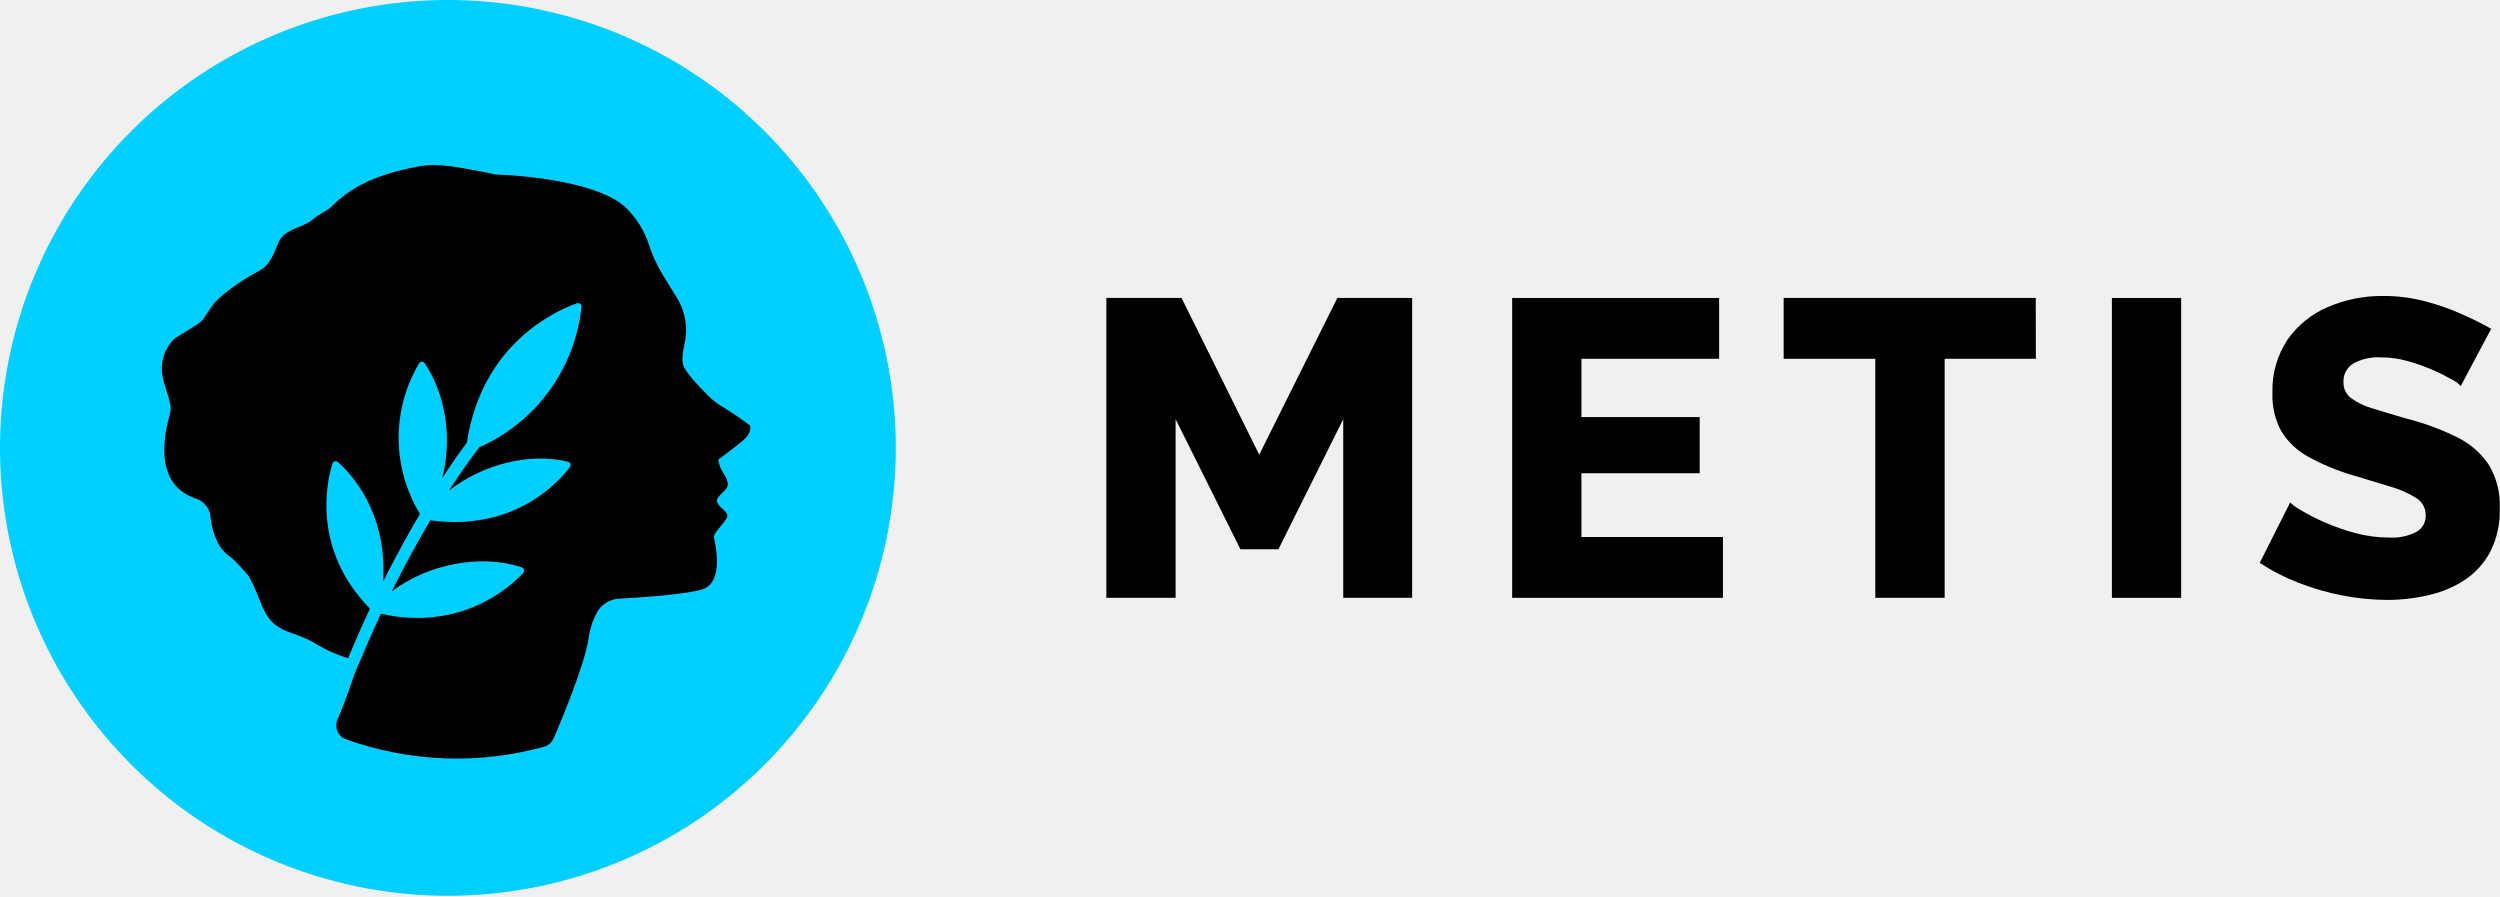
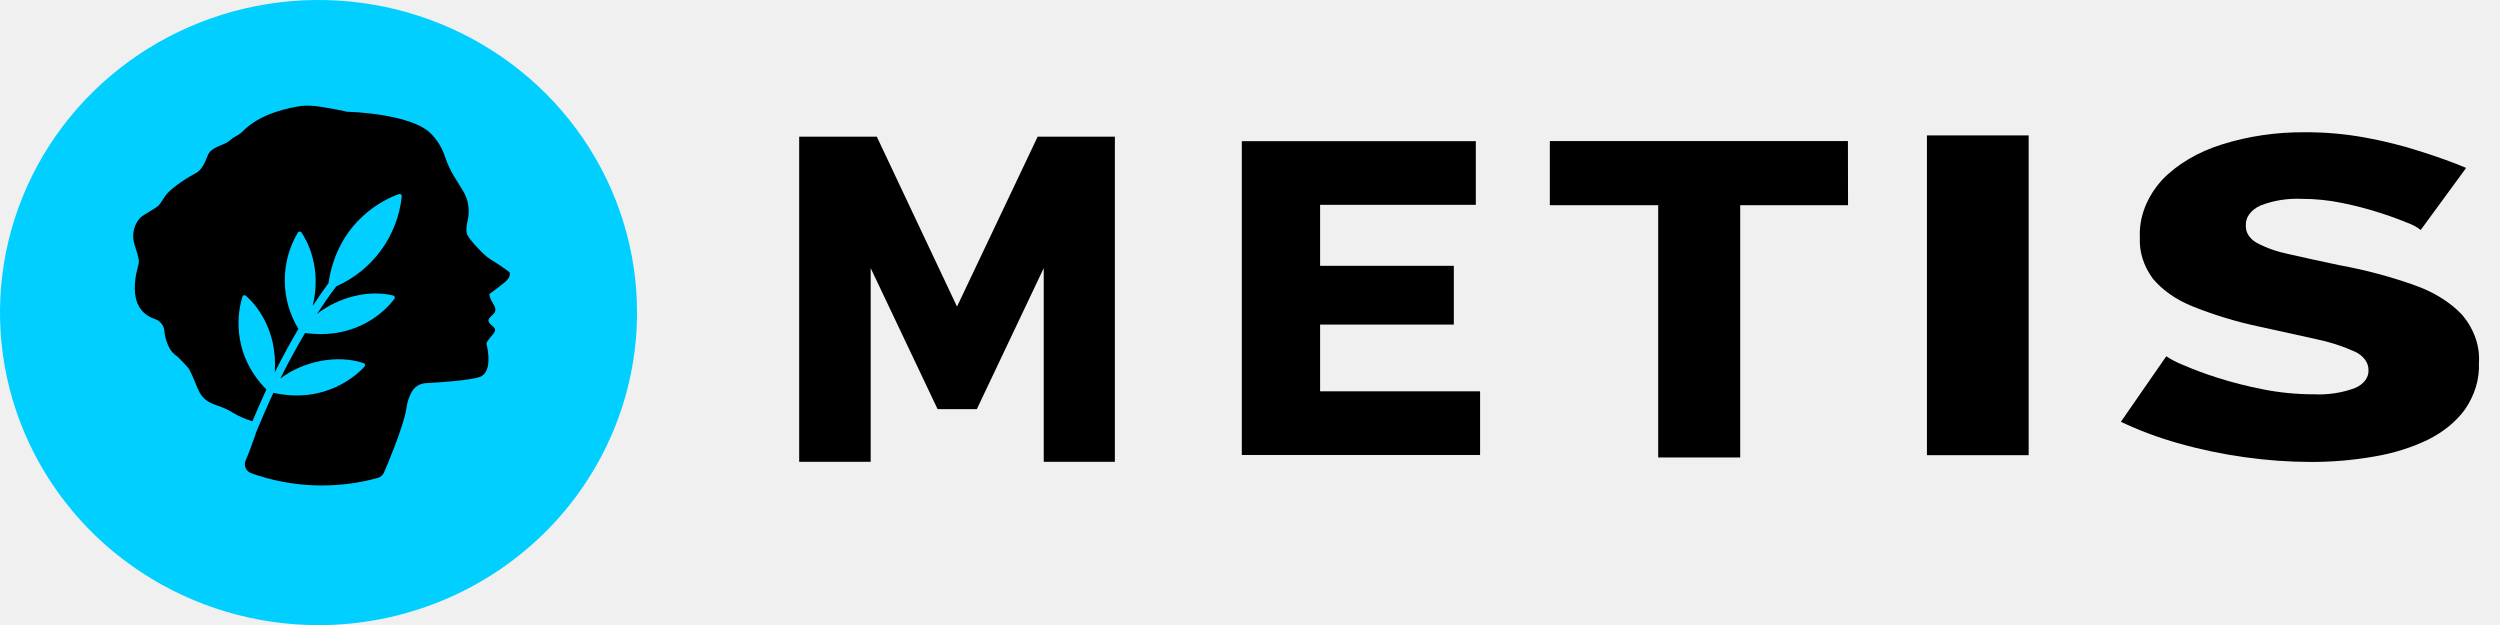
- <svg xmlns="http://www.w3.org/2000/svg" width="2560" height="918" viewBox="0 0 2560 918" fill="none">
+ <svg xmlns="http://www.w3.org/2000/svg" width="4000" height="1000" viewBox="0 0 4000 1000" fill="none">
  <g clip-path="url(#clip0_1_10)">
-     <path d="M917.291 458.646C917.291 367.934 890.392 279.26 839.995 203.836C789.598 128.412 717.968 69.626 634.161 34.913C550.355 0.199 458.137 -8.884 369.168 8.813C280.2 26.51 198.477 70.192 134.334 134.334C70.191 198.477 26.51 280.2 8.813 369.168C-8.884 458.137 0.199 550.355 34.912 634.162C69.626 717.968 128.412 789.599 203.836 839.995C279.26 890.392 367.934 917.291 458.645 917.291C580.286 917.291 696.944 868.97 782.957 782.957C868.969 696.944 917.291 580.286 917.291 458.646Z" fill="#00CFFF" />
-     <path d="M768.153 435.772C758.44 428.418 748.333 421.6 737.877 415.349C733.424 412.548 729.297 409.26 725.572 405.546C717.76 397.785 704.689 384.306 700.451 375.984C697.745 370.878 698.869 361.075 700.963 351.987C704.667 335.958 701.897 319.115 693.253 305.117L679.62 283.009C673.361 272.919 668.323 262.122 664.61 250.843C659.935 236.338 651.764 223.205 640.817 212.602C618.71 191.004 557.543 180.385 506.741 178.7C503.59 177.759 500.384 177.009 497.143 176.453C474.524 172.573 450.374 166.242 428.726 170.377C396.56 176.402 364.088 186.46 339.784 211.223C334.679 216.329 327.276 218.626 322.017 223.375C311.805 232.82 297.458 232.82 288.166 243.287C282.754 249.363 280.252 269.326 266.007 276.933C242.419 289.544 225.162 303.483 219.29 310.58C214.95 315.941 211.632 322.17 207.394 327.633C203.156 333.096 182.835 342.695 176.76 348.618C172.251 353.613 168.979 359.598 167.205 366.089C165.432 372.58 165.207 379.397 166.548 385.991C166.906 387.574 167.161 388.85 167.365 389.872C169.714 398.551 175.994 414.226 174.564 421.425C172.828 429.951 150.925 493.466 200.092 510.366C204.591 511.712 208.538 514.469 211.351 518.229C214.164 521.989 215.694 526.553 215.716 531.249C216.778 539.726 219.227 547.972 222.967 555.654C226.234 561.878 231.052 567.154 236.956 570.971C243.252 576.958 249.201 583.299 254.775 589.964C272.134 622.079 267.233 638.162 300.726 649.037C309.273 651.856 317.476 655.623 325.182 660.27C334.575 665.936 344.645 670.396 355.153 673.544L356.48 674.004C363.832 656.134 371.338 639.234 378.792 623.253C318.953 561.985 334.679 493.109 340.448 474.728C340.615 474.183 340.916 473.688 341.322 473.289C341.728 472.889 342.228 472.598 342.776 472.441C343.324 472.283 343.902 472.265 344.459 472.389C345.015 472.512 345.532 472.772 345.963 473.146C358.523 484.174 397.02 523.845 392.271 595.682C405.444 569.286 418.31 546.106 430.054 526.296C415.919 503.078 408.371 476.451 408.218 449.269C408.065 422.088 415.313 395.377 429.185 372.002C429.492 371.505 429.921 371.096 430.43 370.812C430.939 370.528 431.513 370.379 432.096 370.379C432.679 370.379 433.253 370.528 433.762 370.812C434.271 371.096 434.699 371.505 435.006 372.002C443.839 385.072 467.734 428.164 452.927 489.433C463.649 472.992 472.38 460.841 478.098 453.233C493.416 351.119 570.614 317.626 590.883 310.529C591.427 310.336 592.011 310.285 592.58 310.378C593.15 310.472 593.686 310.708 594.139 311.065C594.593 311.422 594.949 311.887 595.174 312.418C595.399 312.95 595.486 313.529 595.427 314.103C592.206 345.201 580.824 374.895 562.435 400.179C544.046 425.463 519.302 445.439 490.709 458.084C479.936 472.227 469.572 487.135 459.667 502.401C493.875 475.698 541.767 463.139 581.591 472.788C582.149 472.916 582.667 473.18 583.098 473.557C583.53 473.933 583.861 474.411 584.064 474.947C584.266 475.482 584.332 476.06 584.257 476.627C584.182 477.195 583.967 477.736 583.633 478.2C572.196 493.517 526.653 544.574 440.673 532.78C426.173 557.237 412.898 581.948 401.104 605.639C438.171 577.608 492.292 566.886 534.261 580.978C534.822 581.158 535.328 581.476 535.734 581.903C536.14 582.33 536.432 582.851 536.585 583.42C536.737 583.989 536.744 584.587 536.606 585.159C536.468 585.731 536.188 586.26 535.793 586.697C522.773 600.737 472.584 646.791 390.025 628.512C382.264 644.851 370.725 671.757 365.109 685.032C363.169 689.627 361.382 694.223 360.003 698.92C356.327 709.744 351.425 723.274 345.554 736.753C344.738 738.68 344.326 740.754 344.344 742.847C344.361 744.939 344.807 747.006 345.654 748.92C346.5 750.834 347.73 752.554 349.267 753.974C350.804 755.394 352.616 756.483 354.591 757.176C419.709 780.449 490.421 783.07 557.084 764.681C559.286 764.051 561.32 762.936 563.034 761.416C564.748 759.896 566.099 758.011 566.988 755.899L569.746 749.466C569.746 749.466 598.542 682.633 602.779 653.479C603.989 644.297 606.843 635.407 611.204 627.236C613.451 623.149 616.702 619.701 620.65 617.217C624.598 614.734 629.114 613.297 633.771 613.042C655.726 611.868 702.443 608.804 719.445 603.392C742.012 596.244 732.209 555.092 731.035 550.65C729.86 546.208 741.91 535.895 744.361 529.921C746.812 523.947 738.285 521.803 734.762 515.217C731.239 508.63 743.493 503.831 744.974 497.857C746.454 491.883 740.991 485.297 738.643 480.855C737.082 477.629 736.014 474.187 735.477 470.644C735.477 470.644 751.968 458.543 761.005 450.936C770.042 443.328 768.153 436.997 768.153 435.619" fill="black" />
-     <path d="M1375.48 612.174V429.237L1309.1 562.444H1270.2L1203.82 429.237V612.174H1132.9V305.117H1209.9L1289.45 465.589L1369.45 305.117H1446.04V612.174H1375.48Z" fill="black" />
-     <path d="M1764.28 549.884V612.174H1548.46V305.117H1760.4V367.407H1619.38V427.092H1740.48V484.582H1619.38V549.884H1764.28Z" fill="black" />
-     <path d="M2084.71 367.407H1991.33V612.174H1920.31V367.407H1826.46V305.117H2084.61L2084.71 367.407Z" fill="black" />
-     <path d="M2162.57 612.174V305.117H2233.49V612.174H2162.57Z" fill="black" />
-     <path d="M2519.77 395.335C2517.19 392.531 2514.11 390.244 2510.68 388.595C2504.38 384.995 2497.89 381.756 2491.23 378.894C2482.95 375.249 2474.42 372.212 2465.7 369.806C2456.7 367.238 2447.38 365.933 2438.02 365.926C2428.27 365.355 2418.54 367.512 2409.94 372.155C2406.66 374.104 2403.98 376.914 2402.18 380.279C2400.38 383.645 2399.53 387.439 2399.73 391.25C2399.61 394.37 2400.23 397.474 2401.54 400.307C2402.86 403.139 2404.83 405.618 2407.29 407.537C2413.89 412.332 2421.29 415.911 2429.14 418.106C2438.64 421.118 2450.33 424.59 2464.17 428.624C2481.79 433.054 2498.9 439.317 2515.22 447.311C2528.51 453.631 2539.9 463.332 2548.26 475.443C2556.52 489.13 2560.52 504.967 2559.74 520.935C2560.21 536.029 2556.95 551.004 2550.25 564.538C2544.22 576.079 2535.45 585.966 2524.72 593.334C2513.44 600.814 2500.9 606.193 2487.7 609.213C2473.69 612.571 2459.33 614.285 2444.92 614.318C2429.49 614.276 2414.11 612.771 2398.97 609.825C2383.54 606.873 2368.41 602.515 2353.78 596.806C2339.81 591.453 2326.46 584.605 2313.96 576.383L2345.1 514.553C2348.52 517.647 2352.29 520.337 2356.33 522.569C2363.94 527.082 2371.82 531.123 2379.92 534.669C2390.08 539.132 2400.56 542.819 2411.27 545.698C2422.68 548.844 2434.46 550.441 2446.3 550.446C2456.11 551.1 2465.91 549.051 2474.63 544.523C2477.52 542.855 2479.91 540.438 2481.55 537.527C2483.18 534.616 2484.01 531.319 2483.93 527.981C2484.04 524.389 2483.2 520.831 2481.5 517.666C2479.79 514.502 2477.28 511.843 2474.22 509.958C2466.01 504.872 2457.12 500.954 2447.83 498.317C2436.7 494.896 2423.98 491.015 2409.53 486.727C2393.37 482.047 2377.78 475.555 2363.07 467.376C2351.84 461.174 2342.43 452.123 2335.81 441.133C2329.51 429.233 2326.47 415.884 2326.98 402.432C2326.33 383.142 2331.69 364.128 2342.29 348.005C2352.64 333.167 2366.95 321.543 2383.6 314.46C2401.48 306.744 2420.79 302.865 2440.27 303.074C2454.34 303.001 2468.35 304.717 2481.98 308.18C2494.87 311.429 2507.46 315.767 2519.61 321.149C2531.31 326.254 2541.72 331.36 2550.96 336.721L2519.77 395.335Z" fill="black" />
+     <path d="M 1019.264 500.106 C 1019.264 401.194 989.375 304.504 933.375 222.262 C 877.376 140.02 797.783 75.921 704.659 38.068 C 611.537 0.217 509.067 -9.687 410.208 9.609 C 311.349 28.906 220.541 76.536 149.268 146.477 C 77.994 216.419 29.457 305.53 9.793 402.54 C -9.872 499.551 0.221 600.106 38.794 691.488 C 77.366 782.87 142.687 860.977 226.496 915.928 C 310.305 970.88 408.836 1000.211 509.632 1000.211 C 644.795 1000.211 774.422 947.521 869.997 853.733 C 965.57 759.945 1019.264 632.742 1019.264 500.106 Z" fill="#00CFFF" style="" />
+     <path d="M 815.568 435.772 C 805.855 428.418 795.748 421.6 785.292 415.349 C 780.839 412.548 776.712 409.26 772.987 405.546 C 765.175 397.785 752.104 384.306 747.866 375.984 C 745.16 370.878 746.284 361.075 748.378 351.987 C 752.082 335.958 749.312 319.115 740.668 305.117 L 727.035 283.009 C 720.776 272.919 715.738 262.122 712.025 250.843 C 707.35 236.338 699.179 223.205 688.232 212.602 C 666.125 191.004 604.958 180.385 554.156 178.7 C 551.005 177.759 547.799 177.009 544.558 176.453 C 521.939 172.573 497.789 166.242 476.141 170.377 C 443.975 176.402 411.503 186.46 387.199 211.223 C 382.094 216.329 374.691 218.626 369.432 223.375 C 359.22 232.82 344.873 232.82 335.581 243.287 C 330.169 249.363 327.667 269.326 313.422 276.933 C 289.834 289.544 272.577 303.483 266.705 310.58 C 262.365 315.941 259.047 322.17 254.809 327.633 C 250.571 333.096 230.25 342.695 224.175 348.618 C 219.666 353.613 216.394 359.598 214.62 366.089 C 212.847 372.58 212.622 379.397 213.963 385.991 C 214.321 387.574 214.576 388.85 214.78 389.872 C 217.129 398.551 223.409 414.226 221.979 421.425 C 220.243 429.951 198.34 493.466 247.507 510.366 C 252.006 511.712 255.953 514.469 258.766 518.229 C 261.579 521.989 263.109 526.553 263.131 531.249 C 264.193 539.726 266.642 547.972 270.382 555.654 C 273.649 561.878 278.467 567.154 284.371 570.971 C 290.667 576.958 296.616 583.299 302.19 589.964 C 319.549 622.079 314.648 638.162 348.141 649.037 C 356.688 651.856 364.891 655.623 372.597 660.27 C 381.99 665.936 392.06 670.396 402.568 673.544 L 403.895 674.004 C 411.247 656.134 418.753 639.234 426.207 623.253 C 366.368 561.985 382.094 493.109 387.863 474.728 C 388.03 474.183 388.331 473.688 388.737 473.289 C 389.143 472.889 389.643 472.598 390.191 472.441 C 390.739 472.283 391.317 472.265 391.874 472.389 C 392.43 472.512 392.947 472.772 393.378 473.146 C 405.938 484.174 444.435 523.845 439.686 595.682 C 452.859 569.286 465.725 546.106 477.469 526.296 C 463.334 503.078 455.786 476.451 455.633 449.269 C 455.48 422.088 462.728 395.377 476.6 372.002 C 476.907 371.505 477.336 371.096 477.845 370.812 C 478.354 370.528 478.928 370.379 479.511 370.379 C 480.094 370.379 480.668 370.528 481.177 370.812 C 481.686 371.096 482.114 371.505 482.421 372.002 C 491.254 385.072 515.149 428.164 500.342 489.433 C 511.064 472.992 519.795 460.841 525.513 453.233 C 540.831 351.119 618.029 317.626 638.298 310.529 C 638.842 310.336 639.426 310.285 639.995 310.378 C 640.565 310.472 641.101 310.708 641.554 311.065 C 642.008 311.422 642.364 311.887 642.589 312.418 C 642.814 312.95 642.901 313.529 642.842 314.103 C 639.621 345.201 628.239 374.895 609.85 400.179 C 591.461 425.463 566.717 445.439 538.124 458.084 C 527.351 472.227 516.987 487.135 507.082 502.401 C 541.29 475.698 589.182 463.139 629.006 472.788 C 629.564 472.916 630.082 473.18 630.513 473.557 C 630.945 473.933 631.276 474.411 631.479 474.947 C 631.681 475.482 631.747 476.06 631.672 476.627 C 631.597 477.195 631.382 477.736 631.048 478.2 C 619.611 493.517 574.068 544.574 488.088 532.78 C 473.588 557.237 460.313 581.948 448.519 605.639 C 485.586 577.608 539.707 566.886 581.676 580.978 C 582.237 581.158 582.743 581.476 583.149 581.903 C 583.555 582.33 583.847 582.851 584 583.42 C 584.152 583.989 584.159 584.587 584.021 585.159 C 583.883 585.731 583.603 586.26 583.208 586.697 C 570.188 600.737 519.999 646.791 437.44 628.512 C 429.679 644.851 418.14 671.757 412.524 685.032 C 410.584 689.627 408.797 694.223 407.418 698.92 C 403.742 709.744 398.84 723.274 392.969 736.753 C 392.153 738.68 391.741 740.754 391.759 742.847 C 391.776 744.939 392.222 747.006 393.069 748.92 C 393.915 750.834 395.145 752.554 396.682 753.974 C 398.219 755.394 400.031 756.483 402.006 757.176 C 467.124 780.449 537.836 783.07 604.499 764.681 C 606.701 764.051 608.735 762.936 610.449 761.416 C 612.163 759.896 613.514 758.011 614.403 755.899 L 617.161 749.466 C 617.161 749.466 645.957 682.633 650.194 653.479 C 651.404 644.297 654.258 635.407 658.619 627.236 C 660.866 623.149 664.117 619.701 668.065 617.217 C 672.013 614.734 676.529 613.297 681.186 613.042 C 703.141 611.868 749.858 608.804 766.86 603.392 C 789.427 596.244 779.624 555.092 778.45 550.65 C 777.275 546.208 789.325 535.895 791.776 529.921 C 794.227 523.947 785.7 521.803 782.177 515.217 C 778.654 508.63 790.908 503.831 792.389 497.857 C 793.869 491.883 788.406 485.297 786.058 480.855 C 784.497 477.629 783.429 474.187 782.892 470.644 C 782.892 470.644 799.383 458.543 808.42 450.936 C 817.457 443.328 815.568 436.997 815.568 435.619" fill="black" />
+     <path d="M 1669.979 738.893 L 1669.979 428.97 L 1562.906 654.643 L 1500.159 654.643 L 1393.085 428.97 L 1393.085 738.893 L 1278.689 738.893 L 1278.689 218.694 L 1402.893 218.694 L 1531.21 490.556 L 1660.253 218.694 L 1783.795 218.694 L 1783.795 738.893 L 1669.979 738.893 Z" fill="black" style="" />
+     <path d="M 2368.145 626.108 L 2368.145 727.966 L 1986.893 727.966 L 1986.893 225.864 L 2361.291 225.864 L 2361.291 327.721 L 2112.175 327.721 L 2112.175 425.318 L 2326.101 425.318 L 2326.101 519.327 L 2112.175 519.327 L 2112.175 626.108 L 2368.145 626.108 Z" fill="black" style="" />
+     <path d="M 2956.862 328.366 L 2784.337 328.366 L 2784.337 731.918 L 2653.124 731.918 L 2653.124 328.366 L 2479.732 328.366 L 2479.732 225.667 L 2956.677 225.667 L 2956.862 328.366 Z" fill="black" style="" />
+     <path d="M 3083.085 728.29 L 3083.085 216.655 L 3245.867 216.655 L 3245.867 728.29 L 3083.085 728.29 Z" fill="black" style="" />
+     <path d="M 3873.128 367.98 C 3867.113 363.227 3859.936 359.349 3851.939 356.554 C 3837.257 350.452 3822.13 344.963 3806.607 340.111 C 3787.31 333.934 3767.428 328.786 3747.103 324.708 C 3726.127 320.355 3704.406 318.144 3682.589 318.132 C 3659.865 317.163 3637.188 320.819 3617.144 328.689 C 3609.498 331.993 3603.252 336.756 3599.056 342.46 C 3594.861 348.165 3592.88 354.595 3593.346 361.055 C 3593.066 366.344 3594.511 371.604 3597.565 376.406 C 3600.642 381.205 3605.233 385.407 3610.967 388.66 C 3626.349 396.787 3643.598 402.854 3661.893 406.575 C 3684.035 411.681 3711.282 417.565 3743.538 424.402 C 3784.607 431.91 3824.485 442.526 3862.521 456.074 C 3893.496 466.788 3920.043 483.23 3939.528 503.758 C 3958.781 526.957 3968.105 553.799 3966.286 580.865 C 3967.382 606.448 3959.784 631.831 3944.167 654.771 C 3930.113 674.332 3909.673 691.09 3884.663 703.578 C 3858.374 716.256 3829.145 725.374 3798.38 730.493 C 3765.726 736.184 3732.258 739.089 3698.672 739.145 C 3662.709 739.074 3626.863 736.523 3591.575 731.53 C 3555.612 726.527 3520.347 719.139 3486.249 709.463 C 3453.69 700.389 3422.573 688.782 3393.439 674.846 L 3466.019 570.047 C 3473.99 575.291 3482.776 579.851 3492.192 583.634 C 3509.929 591.284 3528.295 598.132 3547.174 604.143 C 3570.854 611.709 3595.28 617.958 3620.243 622.837 C 3646.836 628.17 3674.293 630.876 3701.887 630.884 C 3724.752 631.993 3747.595 628.52 3767.918 620.845 C 3774.654 618.019 3780.224 613.922 3784.046 608.986 C 3787.845 604.054 3789.78 598.466 3789.593 592.807 C 3789.851 586.719 3787.892 580.689 3783.93 575.324 C 3779.944 569.962 3774.094 565.453 3766.962 562.26 C 3747.828 553.639 3727.107 546.998 3705.454 542.529 C 3679.513 536.73 3649.867 530.152 3616.187 522.883 C 3578.523 514.951 3542.188 503.948 3507.902 490.085 C 3481.727 479.573 3459.796 464.231 3444.366 445.604 C 3429.681 425.435 3422.596 402.808 3423.786 380.007 C 3422.27 347.313 3434.763 315.083 3459.469 287.756 C 3483.593 262.606 3516.945 242.904 3555.751 230.899 C 3597.425 217.821 3642.432 211.247 3687.836 211.601 C 3720.627 211.476 3753.28 214.385 3785.047 220.255 C 3815.091 225.761 3844.436 233.114 3872.755 242.236 C 3900.023 250.889 3924.285 259.543 3945.822 268.63 L 3873.128 367.98 Z" fill="black" style="" />
  </g>
  <defs>
    <clipPath id="clip0_1_10">
-       <rect width="2560" height="917.291" fill="white" />
+       <rect width="4000" height="1000" fill="white" />
    </clipPath>
  </defs>
</svg>
